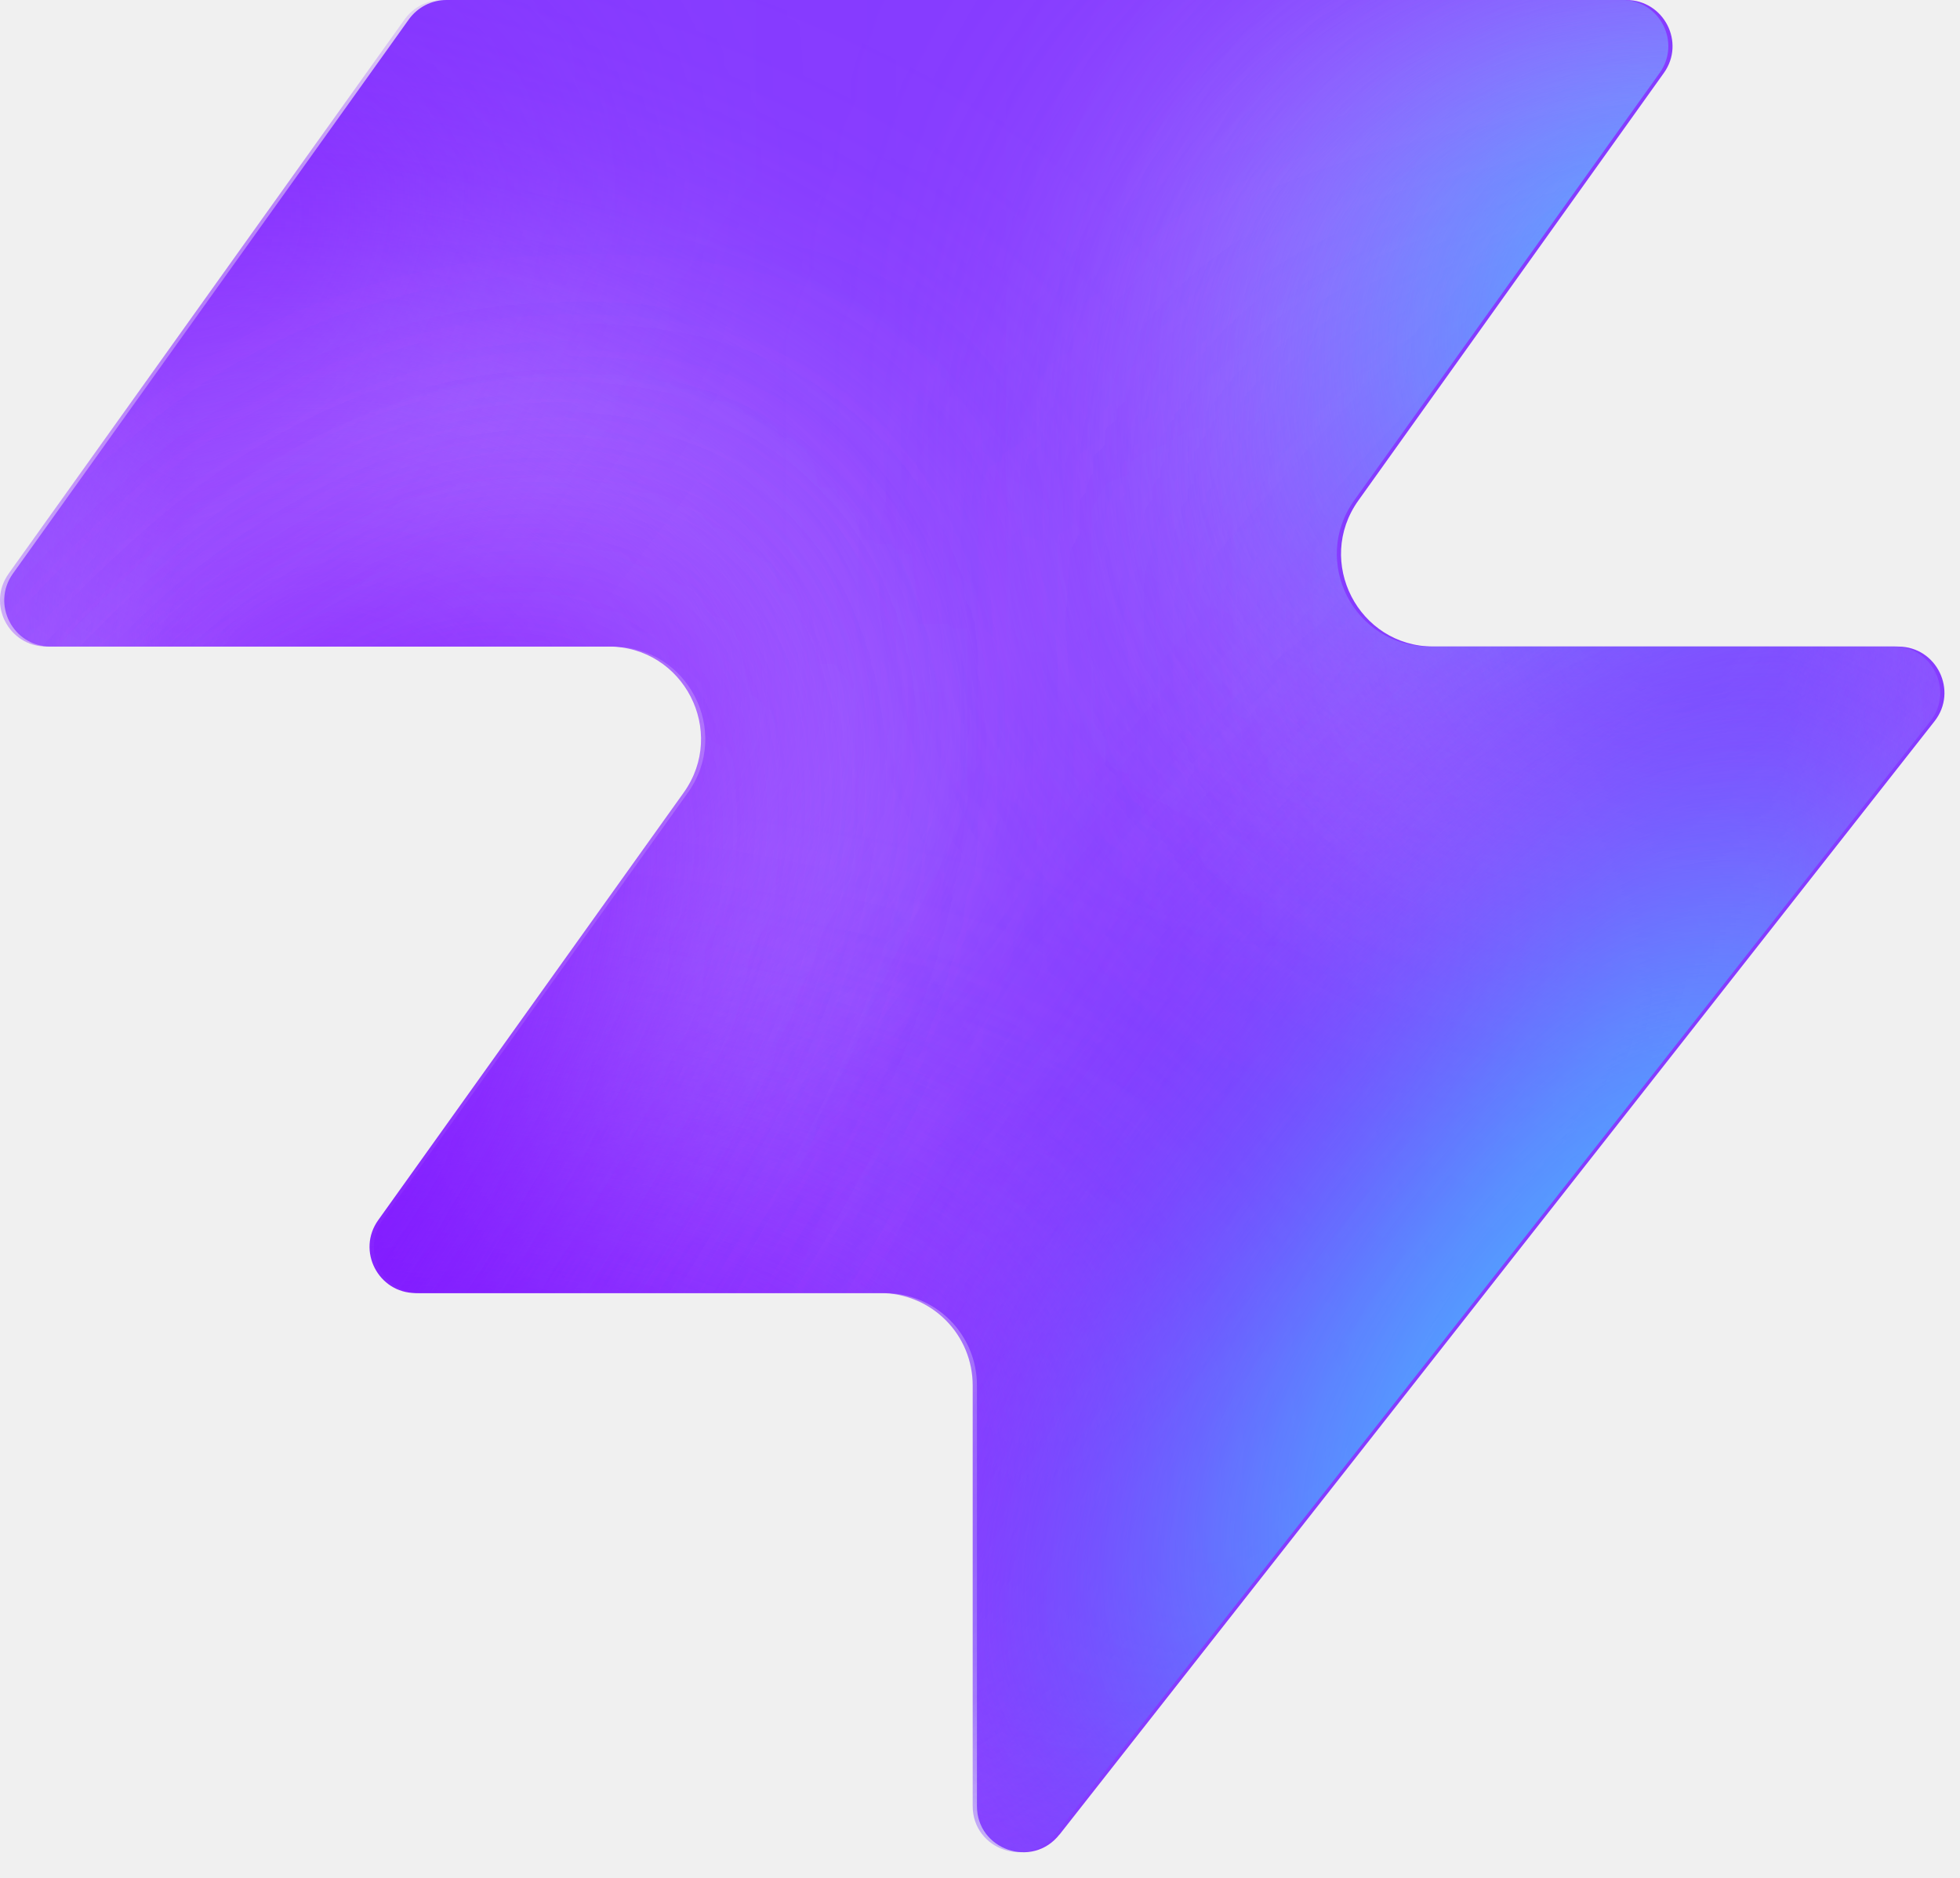
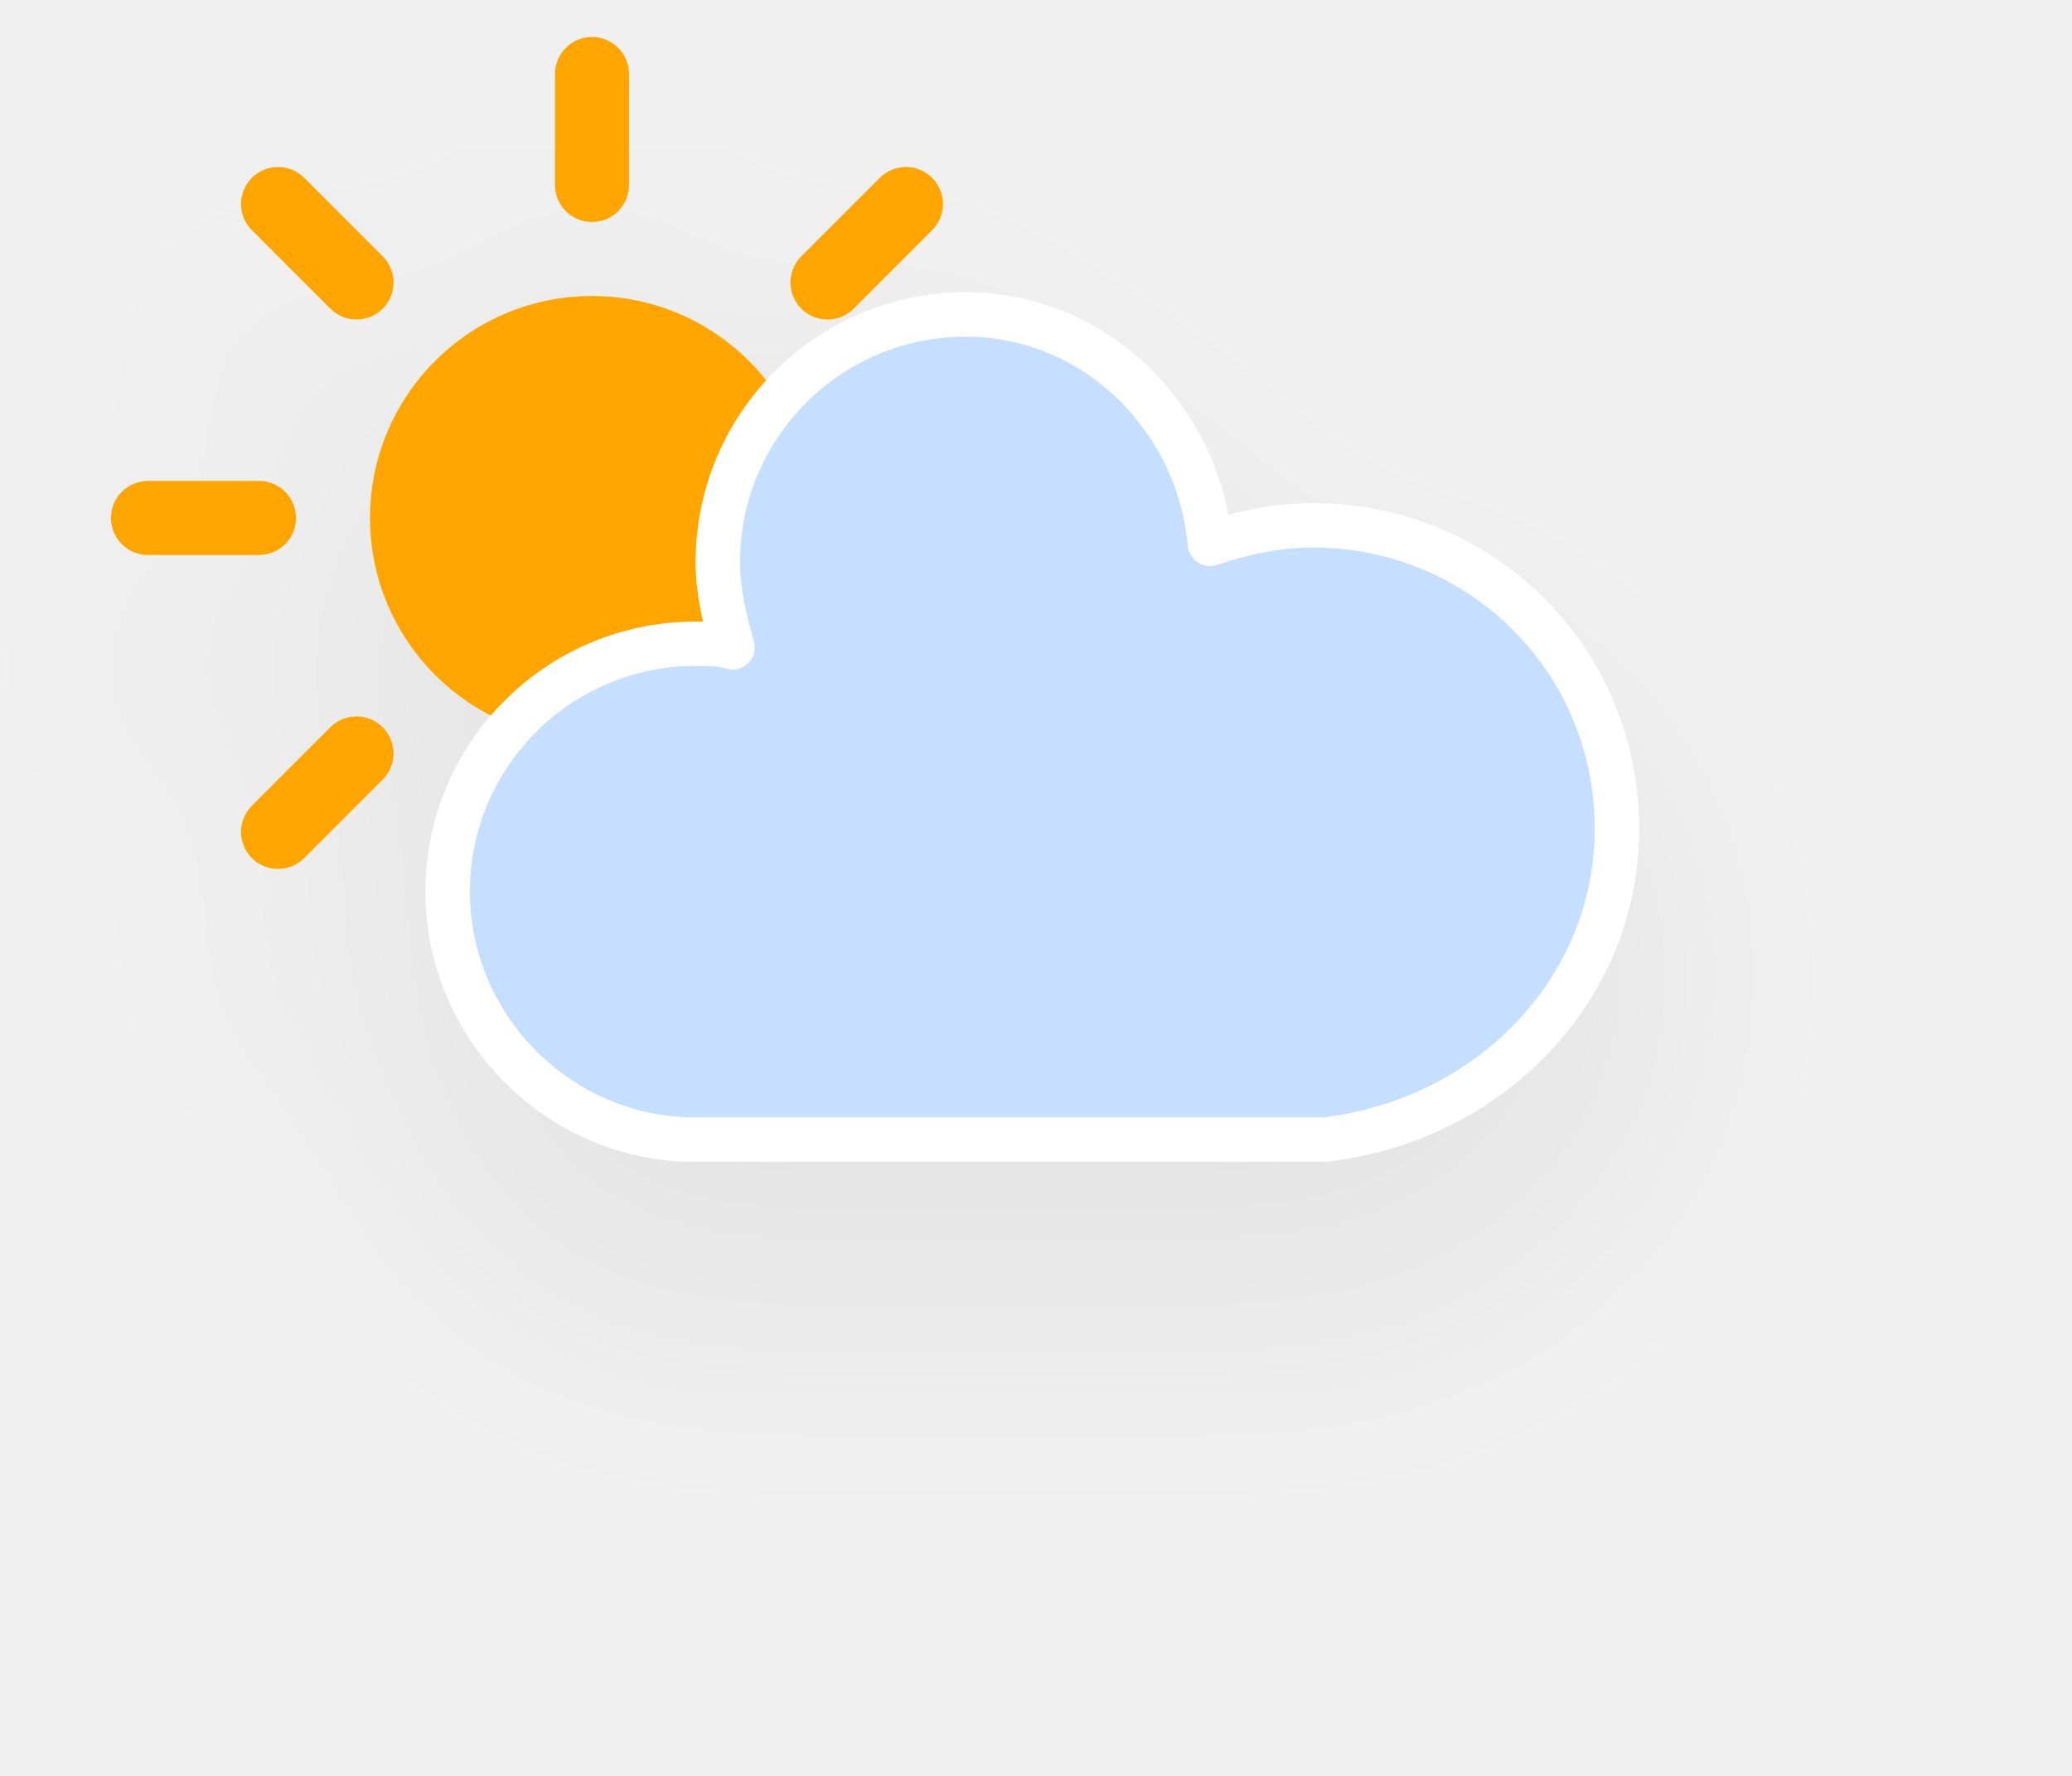
- <svg xmlns="http://www.w3.org/2000/svg" width="48" height="46" fill="none" viewBox="0 0 48 46">
-   <path fill="#863bff" d="M25.946 44.938c-.664.845-2.021.375-2.021-.698V33.937a2.26 2.26 0 0 0-2.262-2.262H10.287c-.92 0-1.456-1.04-.92-1.788l7.48-10.471c1.07-1.497 0-3.578-1.842-3.578H1.237c-.92 0-1.456-1.04-.92-1.788L10.013.474c.214-.297.556-.474.92-.474h28.894c.92 0 1.456 1.04.92 1.788l-7.48 10.471c-1.07 1.498 0 3.579 1.842 3.579h11.377c.943 0 1.473 1.088.89 1.83L25.947 44.94z" style="fill:#863bff;fill:color(display-p3 .525 .23 1);fill-opacity:1" />
-   <mask id="a" width="48" height="46" x="0" y="0" maskUnits="userSpaceOnUse" style="mask-type:alpha">
-     <path fill="#000" d="M25.842 44.938c-.664.844-2.021.375-2.021-.698V33.937a2.26 2.26 0 0 0-2.262-2.262H10.183c-.92 0-1.456-1.04-.92-1.788l7.48-10.471c1.07-1.498 0-3.579-1.842-3.579H1.133c-.92 0-1.456-1.04-.92-1.787L9.91.473c.214-.297.556-.474.92-.474h28.894c.92 0 1.456 1.04.92 1.788l-7.48 10.471c-1.07 1.498 0 3.578 1.842 3.578h11.377c.943 0 1.473 1.088.89 1.832L25.843 44.94z" style="fill:#000;fill-opacity:1" />
-   </mask>
-   <g mask="url(#a)">
-     <g filter="url(#b)">
-       <ellipse cx="5.508" cy="14.704" fill="#ede6ff" rx="5.508" ry="14.704" style="fill:#ede6ff;fill:color(display-p3 .927 .903 1);fill-opacity:1" transform="matrix(.00324 1 1 -.00324 -4.47 31.516)" />
+ <svg xmlns="http://www.w3.org/2000/svg" width="56" height="48" version="1.1">
+   <defs>
+     <filter id="blur" x="-.207" y="-.285" width="1.403" height="1.694">
+       <feGaussianBlur in="SourceAlpha" stdDeviation="3" />
+       <feOffset dx="0" dy="4" result="offsetblur" />
+       <feComponentTransfer>
+         <feFuncA slope="0.05" type="linear" />
+       </feComponentTransfer>
+       <feMerge>
+         <feMergeNode />
+         <feMergeNode in="SourceGraphic" />
+       </feMerge>
+     </filter>
+     <style type="text/css">
+       
+       /*
+ ** CLOUDS
+ */
+       @keyframes am-weather-cloud-2 {
+         0% {
+           -webkit-transform: translate(0px, 0px);
+           -moz-transform: translate(0px, 0px);
+           -ms-transform: translate(0px, 0px);
+           transform: translate(0px, 0px);
+         }
+ 
+         50% {
+           -webkit-transform: translate(2px, 0px);
+           -moz-transform: translate(2px, 0px);
+           -ms-transform: translate(2px, 0px);
+           transform: translate(2px, 0px);
+         }
+ 
+         100% {
+           -webkit-transform: translate(0px, 0px);
+           -moz-transform: translate(0px, 0px);
+           -ms-transform: translate(0px, 0px);
+           transform: translate(0px, 0px);
+         }
+       }
+ 
+       .am-weather-cloud-2 {
+         -webkit-animation-name: am-weather-cloud-2;
+         -moz-animation-name: am-weather-cloud-2;
+         animation-name: am-weather-cloud-2;
+         -webkit-animation-duration: 3s;
+         -moz-animation-duration: 3s;
+         animation-duration: 3s;
+         -webkit-animation-timing-function: linear;
+         -moz-animation-timing-function: linear;
+         animation-timing-function: linear;
+         -webkit-animation-iteration-count: infinite;
+         -moz-animation-iteration-count: infinite;
+         animation-iteration-count: infinite;
+       }
+ 
+       /*
+ ** SUN
+ */
+       @keyframes am-weather-sun {
+         0% {
+           -webkit-transform: rotate(0deg);
+           -moz-transform: rotate(0deg);
+           -ms-transform: rotate(0deg);
+           transform: rotate(0deg);
+         }
+ 
+         100% {
+           -webkit-transform: rotate(360deg);
+           -moz-transform: rotate(360deg);
+           -ms-transform: rotate(360deg);
+           transform: rotate(360deg);
+         }
+       }
+ 
+       .am-weather-sun {
+         -webkit-animation-name: am-weather-sun;
+         -moz-animation-name: am-weather-sun;
+         -ms-animation-name: am-weather-sun;
+         animation-name: am-weather-sun;
+         -webkit-animation-duration: 9s;
+         -moz-animation-duration: 9s;
+         -ms-animation-duration: 9s;
+         animation-duration: 9s;
+         -webkit-animation-timing-function: linear;
+         -moz-animation-timing-function: linear;
+         -ms-animation-timing-function: linear;
+         animation-timing-function: linear;
+         -webkit-animation-iteration-count: infinite;
+         -moz-animation-iteration-count: infinite;
+         -ms-animation-iteration-count: infinite;
+         animation-iteration-count: infinite;
+       }
+ 
+       @keyframes am-weather-sun-shiny {
+         0% {
+           stroke-dasharray: 3px 10px;
+           stroke-dashoffset: 0px;
+         }
+ 
+         50% {
+           stroke-dasharray: 0.1px 10px;
+           stroke-dashoffset: -1px;
+         }
+ 
+         100% {
+           stroke-dasharray: 3px 10px;
+           stroke-dashoffset: 0px;
+         }
+       }
+ 
+       .am-weather-sun-shiny line {
+         -webkit-animation-name: am-weather-sun-shiny;
+         -moz-animation-name: am-weather-sun-shiny;
+         -ms-animation-name: am-weather-sun-shiny;
+         animation-name: am-weather-sun-shiny;
+         -webkit-animation-duration: 2s;
+         -moz-animation-duration: 2s;
+         -ms-animation-duration: 2s;
+         animation-duration: 2s;
+         -webkit-animation-timing-function: linear;
+         -moz-animation-timing-function: linear;
+         -ms-animation-timing-function: linear;
+         animation-timing-function: linear;
+         -webkit-animation-iteration-count: infinite;
+         -moz-animation-iteration-count: infinite;
+         -ms-animation-iteration-count: infinite;
+         animation-iteration-count: infinite;
+       }
+       
+     </style>
+   </defs>
+   <g transform="translate(16,-2)" filter="url(#blur)">
+     <g transform="translate(0,16)">
+       <g class="am-weather-sun" style="-moz-animation-duration:9s;-moz-animation-iteration-count:infinite;-moz-animation-name:am-weather-sun;-moz-animation-timing-function:linear;-ms-animation-duration:9s;-ms-animation-iteration-count:infinite;-ms-animation-name:am-weather-sun;-ms-animation-timing-function:linear;-webkit-animation-duration:9s;-webkit-animation-iteration-count:infinite;-webkit-animation-name:am-weather-sun;-webkit-animation-timing-function:linear">
+         <line transform="translate(0,9)" y2="3" fill="none" stroke="#ffa500" stroke-linecap="round" stroke-width="2" />
+         <g transform="rotate(45)">
+           <line transform="translate(0,9)" y2="3" fill="none" stroke="#ffa500" stroke-linecap="round" stroke-width="2" />
+         </g>
+         <g transform="rotate(90)">
+           <line transform="translate(0,9)" y2="3" fill="none" stroke="#ffa500" stroke-linecap="round" stroke-width="2" />
+         </g>
+         <g transform="rotate(135)">
+           <line transform="translate(0,9)" y2="3" fill="none" stroke="#ffa500" stroke-linecap="round" stroke-width="2" />
+         </g>
+         <g transform="scale(-1)">
+           <line transform="translate(0,9)" y2="3" fill="none" stroke="#ffa500" stroke-linecap="round" stroke-width="2" />
+         </g>
+         <g transform="rotate(225)">
+           <line transform="translate(0,9)" y2="3" fill="none" stroke="#ffa500" stroke-linecap="round" stroke-width="2" />
+         </g>
+         <g transform="rotate(-90)">
+           <line transform="translate(0,9)" y2="3" fill="none" stroke="#ffa500" stroke-linecap="round" stroke-width="2" />
+         </g>
+         <g transform="rotate(-45)">
+           <line transform="translate(0,9)" y2="3" fill="none" stroke="#ffa500" stroke-linecap="round" stroke-width="2" />
+         </g>
+         <circle r="5" fill="#ffa500" stroke="#ffa500" stroke-width="2" />
+       </g>
    </g>
-     <g filter="url(#c)">
-       <ellipse cx="10.399" cy="29.851" fill="#ede6ff" rx="10.399" ry="29.851" style="fill:#ede6ff;fill:color(display-p3 .927 .903 1);fill-opacity:1" transform="matrix(.00324 1 1 -.00324 -39.328 7.883)" />
-     </g>
-     <g filter="url(#d)">
-       <ellipse cx="5.508" cy="30.487" fill="#7e14ff" rx="5.508" ry="30.487" style="fill:#7e14ff;fill:color(display-p3 .492 .077 1);fill-opacity:1" transform="rotate(89.814 -25.913 -14.639)scale(1 -1)" />
-     </g>
-     <g filter="url(#e)">
-       <ellipse cx="5.508" cy="30.599" fill="#7e14ff" rx="5.508" ry="30.599" style="fill:#7e14ff;fill:color(display-p3 .492 .077 1);fill-opacity:1" transform="rotate(89.814 -32.644 -3.334)scale(1 -1)" />
-     </g>
-     <g filter="url(#f)">
-       <ellipse cx="5.508" cy="30.599" fill="#7e14ff" rx="5.508" ry="30.599" style="fill:#7e14ff;fill:color(display-p3 .492 .077 1);fill-opacity:1" transform="matrix(.00324 1 1 -.00324 -34.34 30.47)" />
-     </g>
-     <g filter="url(#g)">
-       <ellipse cx="14.072" cy="22.078" fill="#ede6ff" rx="14.072" ry="22.078" style="fill:#ede6ff;fill:color(display-p3 .927 .903 1);fill-opacity:1" transform="rotate(93.35 24.506 48.493)scale(-1 1)" />
-     </g>
-     <g filter="url(#h)">
-       <ellipse cx="3.47" cy="21.501" fill="#7e14ff" rx="3.47" ry="21.501" style="fill:#7e14ff;fill:color(display-p3 .492 .077 1);fill-opacity:1" transform="rotate(89.009 28.708 47.59)scale(-1 1)" />
-     </g>
-     <g filter="url(#i)">
-       <ellipse cx="3.47" cy="21.501" fill="#7e14ff" rx="3.47" ry="21.501" style="fill:#7e14ff;fill:color(display-p3 .492 .077 1);fill-opacity:1" transform="rotate(89.009 28.708 47.59)scale(-1 1)" />
-     </g>
-     <g filter="url(#j)">
-       <ellipse cx=".387" cy="8.972" fill="#7e14ff" rx="4.407" ry="29.108" style="fill:#7e14ff;fill:color(display-p3 .492 .077 1);fill-opacity:1" transform="rotate(39.51 .387 8.972)" />
-     </g>
-     <g filter="url(#k)">
-       <ellipse cx="47.523" cy="-6.092" fill="#7e14ff" rx="4.407" ry="29.108" style="fill:#7e14ff;fill:color(display-p3 .492 .077 1);fill-opacity:1" transform="rotate(37.892 47.523 -6.092)" />
-     </g>
-     <g filter="url(#l)">
-       <ellipse cx="41.412" cy="6.333" fill="#47bfff" rx="5.971" ry="9.665" style="fill:#47bfff;fill:color(display-p3 .28 .748 1);fill-opacity:1" transform="rotate(37.892 41.412 6.333)" />
-     </g>
-     <g filter="url(#m)">
-       <ellipse cx="-1.879" cy="38.332" fill="#7e14ff" rx="4.407" ry="29.108" style="fill:#7e14ff;fill:color(display-p3 .492 .077 1);fill-opacity:1" transform="rotate(37.892 -1.88 38.332)" />
-     </g>
-     <g filter="url(#n)">
-       <ellipse cx="-1.879" cy="38.332" fill="#7e14ff" rx="4.407" ry="29.108" style="fill:#7e14ff;fill:color(display-p3 .492 .077 1);fill-opacity:1" transform="rotate(37.892 -1.88 38.332)" />
-     </g>
-     <g filter="url(#o)">
-       <ellipse cx="35.651" cy="29.907" fill="#7e14ff" rx="4.407" ry="29.108" style="fill:#7e14ff;fill:color(display-p3 .492 .077 1);fill-opacity:1" transform="rotate(37.892 35.651 29.907)" />
-     </g>
-     <g filter="url(#p)">
-       <ellipse cx="38.418" cy="32.4" fill="#47bfff" rx="5.971" ry="15.297" style="fill:#47bfff;fill:color(display-p3 .28 .748 1);fill-opacity:1" transform="rotate(37.892 38.418 32.4)" />
+     <g class="am-weather-cloud-2" style="-moz-animation-duration:3s;-moz-animation-iteration-count:infinite;-moz-animation-name:am-weather-cloud-2;-moz-animation-timing-function:linear;-webkit-animation-duration:3s;-webkit-animation-iteration-count:infinite;-webkit-animation-name:am-weather-cloud-2;-webkit-animation-timing-function:linear">
+       <path transform="translate(-20,-11)" d="m47.7 35.4c0-4.6-3.7-8.2-8.2-8.2-1 0-1.9 0.2-2.8 0.5-0.3-3.4-3.1-6.2-6.6-6.2-3.7 0-6.7 3-6.7 6.7 0 0.8 0.2 1.6 0.4 2.3-0.3-0.1-0.7-0.1-1-0.1-3.7 0-6.7 3-6.7 6.7 0 3.6 2.9 6.6 6.5 6.7h17.2c4.4-0.5 7.9-4 7.9-8.4z" fill="#c6deff" stroke="#fff" stroke-linejoin="round" stroke-width="1.2" />
    </g>
  </g>
-   <defs>
-     <filter id="b" width="60.045" height="41.654" x="-19.77" y="16.149" color-interpolation-filters="sRGB" filterUnits="userSpaceOnUse">
-       <feFlood flood-opacity="0" result="BackgroundImageFix" />
-       <feBlend in="SourceGraphic" in2="BackgroundImageFix" result="shape" />
-       <feGaussianBlur result="effect1_foregroundBlur_2002_17158" stdDeviation="7.659" />
-     </filter>
-     <filter id="c" width="90.34" height="51.437" x="-54.613" y="-7.533" color-interpolation-filters="sRGB" filterUnits="userSpaceOnUse">
-       <feFlood flood-opacity="0" result="BackgroundImageFix" />
-       <feBlend in="SourceGraphic" in2="BackgroundImageFix" result="shape" />
-       <feGaussianBlur result="effect1_foregroundBlur_2002_17158" stdDeviation="7.659" />
-     </filter>
-     <filter id="d" width="79.355" height="29.4" x="-49.64" y="2.03" color-interpolation-filters="sRGB" filterUnits="userSpaceOnUse">
-       <feFlood flood-opacity="0" result="BackgroundImageFix" />
-       <feBlend in="SourceGraphic" in2="BackgroundImageFix" result="shape" />
-       <feGaussianBlur result="effect1_foregroundBlur_2002_17158" stdDeviation="4.596" />
-     </filter>
-     <filter id="e" width="79.579" height="29.4" x="-45.045" y="20.029" color-interpolation-filters="sRGB" filterUnits="userSpaceOnUse">
-       <feFlood flood-opacity="0" result="BackgroundImageFix" />
-       <feBlend in="SourceGraphic" in2="BackgroundImageFix" result="shape" />
-       <feGaussianBlur result="effect1_foregroundBlur_2002_17158" stdDeviation="4.596" />
-     </filter>
-     <filter id="f" width="79.579" height="29.4" x="-43.513" y="21.178" color-interpolation-filters="sRGB" filterUnits="userSpaceOnUse">
-       <feFlood flood-opacity="0" result="BackgroundImageFix" />
-       <feBlend in="SourceGraphic" in2="BackgroundImageFix" result="shape" />
-       <feGaussianBlur result="effect1_foregroundBlur_2002_17158" stdDeviation="4.596" />
-     </filter>
-     <filter id="g" width="74.749" height="58.852" x="15.756" y="-17.901" color-interpolation-filters="sRGB" filterUnits="userSpaceOnUse">
-       <feFlood flood-opacity="0" result="BackgroundImageFix" />
-       <feBlend in="SourceGraphic" in2="BackgroundImageFix" result="shape" />
-       <feGaussianBlur result="effect1_foregroundBlur_2002_17158" stdDeviation="7.659" />
-     </filter>
-     <filter id="h" width="61.377" height="25.362" x="23.548" y="2.284" color-interpolation-filters="sRGB" filterUnits="userSpaceOnUse">
-       <feFlood flood-opacity="0" result="BackgroundImageFix" />
-       <feBlend in="SourceGraphic" in2="BackgroundImageFix" result="shape" />
-       <feGaussianBlur result="effect1_foregroundBlur_2002_17158" stdDeviation="4.596" />
-     </filter>
-     <filter id="i" width="61.377" height="25.362" x="23.548" y="2.284" color-interpolation-filters="sRGB" filterUnits="userSpaceOnUse">
-       <feFlood flood-opacity="0" result="BackgroundImageFix" />
-       <feBlend in="SourceGraphic" in2="BackgroundImageFix" result="shape" />
-       <feGaussianBlur result="effect1_foregroundBlur_2002_17158" stdDeviation="4.596" />
-     </filter>
-     <filter id="j" width="56.045" height="63.649" x="-27.636" y="-22.853" color-interpolation-filters="sRGB" filterUnits="userSpaceOnUse">
-       <feFlood flood-opacity="0" result="BackgroundImageFix" />
-       <feBlend in="SourceGraphic" in2="BackgroundImageFix" result="shape" />
-       <feGaussianBlur result="effect1_foregroundBlur_2002_17158" stdDeviation="4.596" />
-     </filter>
-     <filter id="k" width="54.814" height="64.646" x="20.116" y="-38.415" color-interpolation-filters="sRGB" filterUnits="userSpaceOnUse">
-       <feFlood flood-opacity="0" result="BackgroundImageFix" />
-       <feBlend in="SourceGraphic" in2="BackgroundImageFix" result="shape" />
-       <feGaussianBlur result="effect1_foregroundBlur_2002_17158" stdDeviation="4.596" />
-     </filter>
-     <filter id="l" width="33.541" height="35.313" x="24.641" y="-11.323" color-interpolation-filters="sRGB" filterUnits="userSpaceOnUse">
-       <feFlood flood-opacity="0" result="BackgroundImageFix" />
-       <feBlend in="SourceGraphic" in2="BackgroundImageFix" result="shape" />
-       <feGaussianBlur result="effect1_foregroundBlur_2002_17158" stdDeviation="4.596" />
-     </filter>
-     <filter id="m" width="54.814" height="64.646" x="-29.286" y="6.009" color-interpolation-filters="sRGB" filterUnits="userSpaceOnUse">
-       <feFlood flood-opacity="0" result="BackgroundImageFix" />
-       <feBlend in="SourceGraphic" in2="BackgroundImageFix" result="shape" />
-       <feGaussianBlur result="effect1_foregroundBlur_2002_17158" stdDeviation="4.596" />
-     </filter>
-     <filter id="n" width="54.814" height="64.646" x="-29.286" y="6.009" color-interpolation-filters="sRGB" filterUnits="userSpaceOnUse">
-       <feFlood flood-opacity="0" result="BackgroundImageFix" />
-       <feBlend in="SourceGraphic" in2="BackgroundImageFix" result="shape" />
-       <feGaussianBlur result="effect1_foregroundBlur_2002_17158" stdDeviation="4.596" />
-     </filter>
-     <filter id="o" width="54.814" height="64.646" x="8.244" y="-2.416" color-interpolation-filters="sRGB" filterUnits="userSpaceOnUse">
-       <feFlood flood-opacity="0" result="BackgroundImageFix" />
-       <feBlend in="SourceGraphic" in2="BackgroundImageFix" result="shape" />
-       <feGaussianBlur result="effect1_foregroundBlur_2002_17158" stdDeviation="4.596" />
-     </filter>
-     <filter id="p" width="39.409" height="43.623" x="18.713" y="10.588" color-interpolation-filters="sRGB" filterUnits="userSpaceOnUse">
-       <feFlood flood-opacity="0" result="BackgroundImageFix" />
-       <feBlend in="SourceGraphic" in2="BackgroundImageFix" result="shape" />
-       <feGaussianBlur result="effect1_foregroundBlur_2002_17158" stdDeviation="4.596" />
-     </filter>
-   </defs>
</svg>
